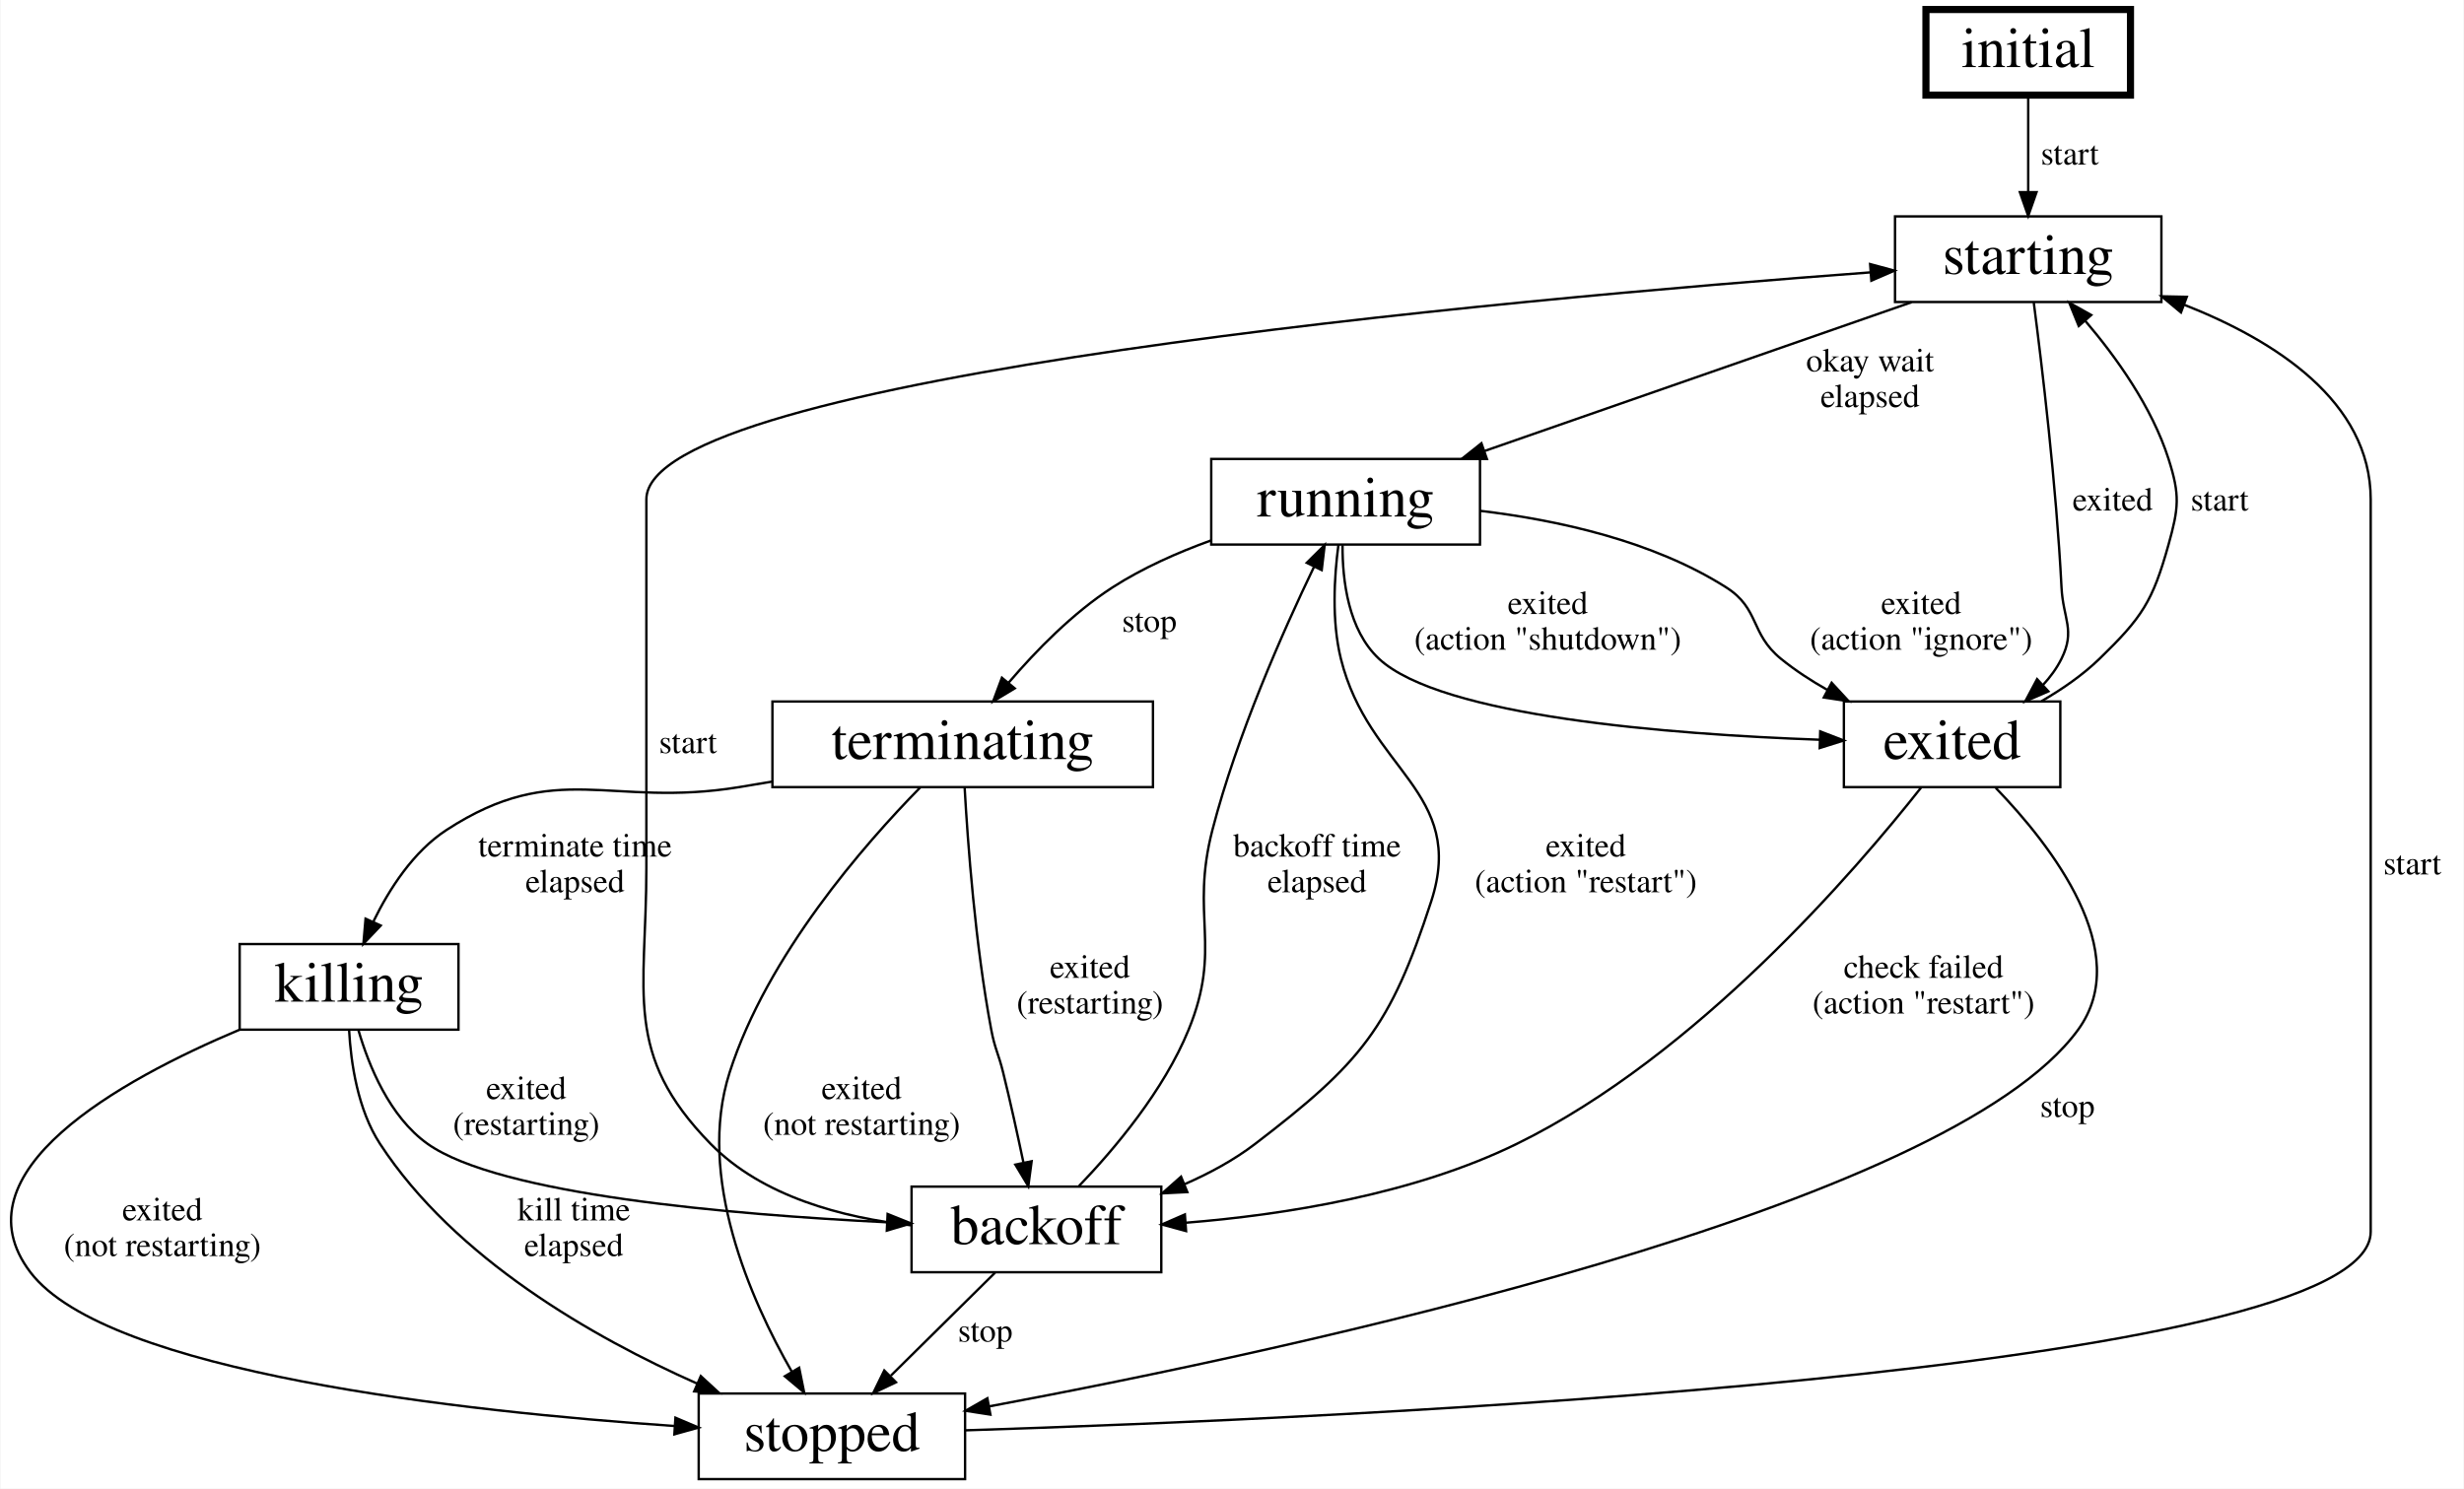
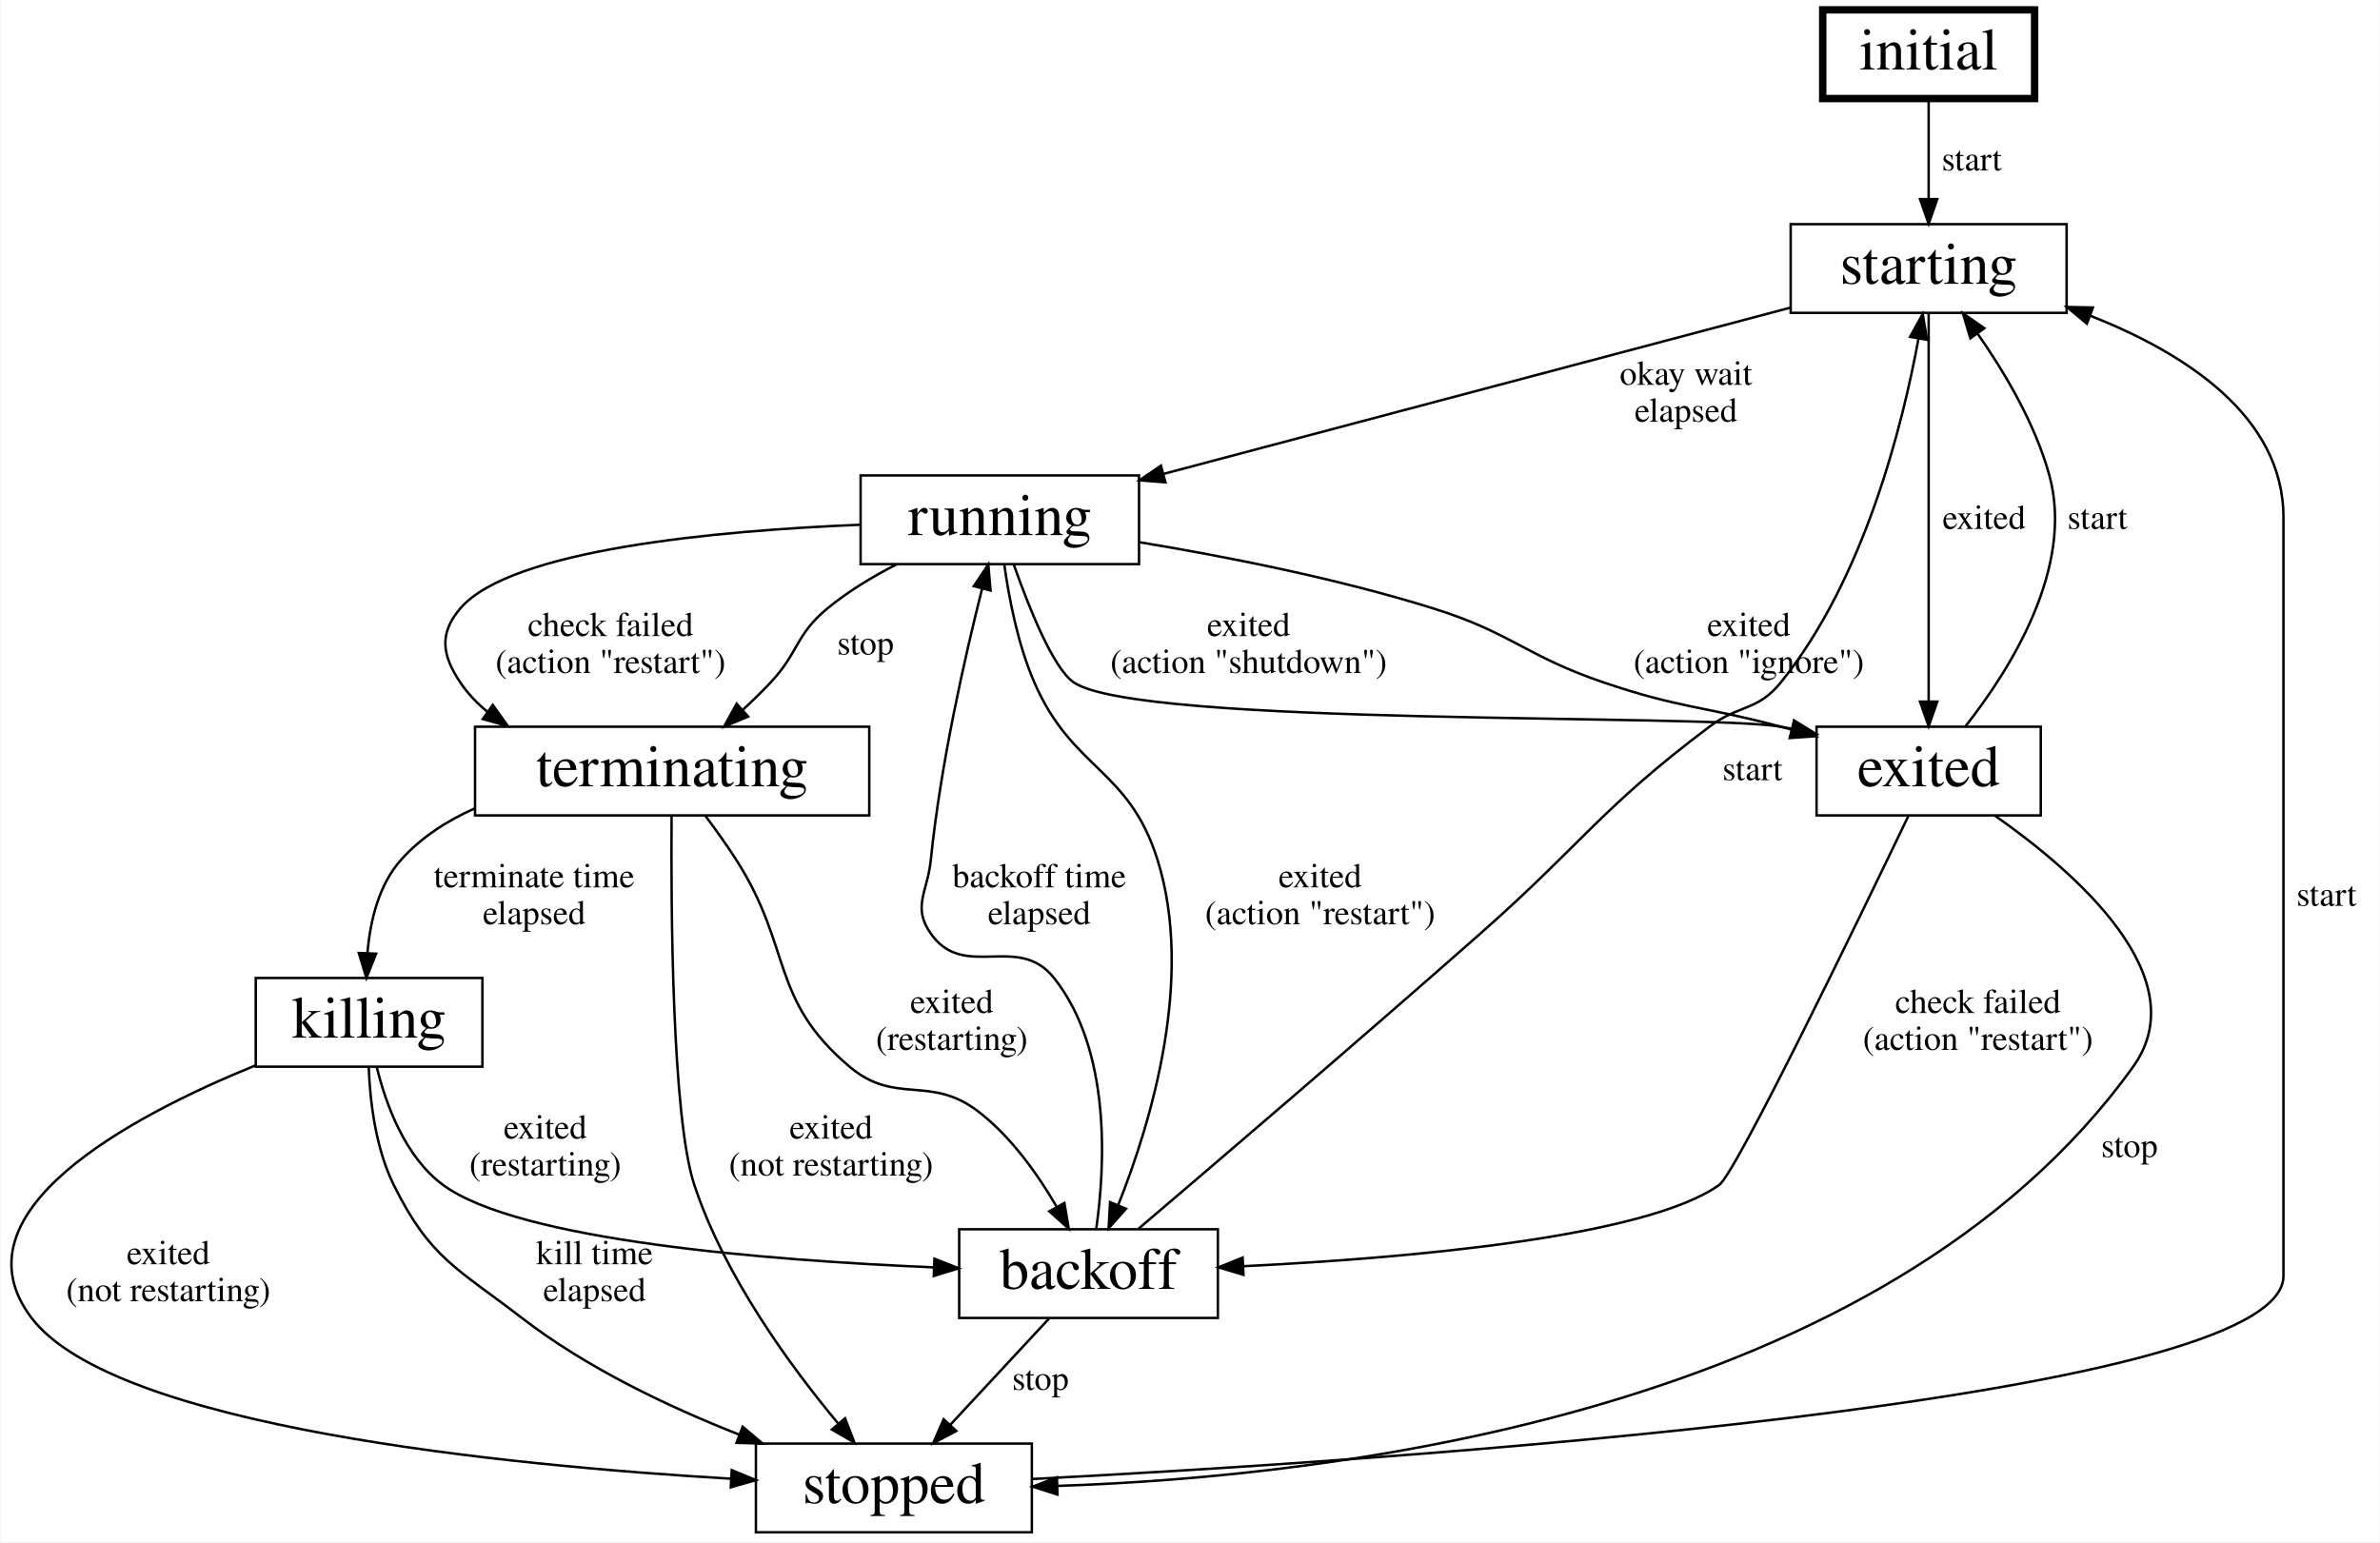
- <svg xmlns="http://www.w3.org/2000/svg" width="1036pt" height="626pt" viewBox="0.00 0.00 1035.54 626.00">
+ <svg xmlns="http://www.w3.org/2000/svg" width="966pt" height="626pt" viewBox="0.00 0.00 965.62 626.00">
  <g id="graph0" class="graph" transform="scale(1 1) rotate(0) translate(4 622)">
-     <polygon fill="white" stroke="transparent" points="-4,4 -4,-622 1031.54,-622 1031.54,4 -4,4" />
+     <polygon fill="white" stroke="transparent" points="-4,4 -4,-622 961.62,-622 961.62,4 -4,4" />
    <g id="node1" class="node">
-       <polygon fill="none" stroke="black" stroke-width="3" points="891.54,-618 805.54,-618 805.54,-582 891.54,-582 891.54,-618" />
-       <text text-anchor="middle" x="848.54" y="-593.8" font-family="Times,serif" font-size="24.00">initial</text>
+       <polygon fill="none" stroke="black" stroke-width="3" points="821.62,-618 735.62,-618 735.62,-582 821.62,-582 821.62,-618" />
+       <text text-anchor="middle" x="778.62" y="-593.8" font-family="Times,serif" font-size="24.00">initial</text>
    </g>
    <g id="node2" class="node">
-       <polygon fill="none" stroke="black" points="904.54,-531 792.54,-531 792.54,-495 904.54,-495 904.54,-531" />
-       <text text-anchor="middle" x="848.54" y="-506.8" font-family="Times,serif" font-size="24.00">starting</text>
+       <polygon fill="none" stroke="black" points="834.62,-531 722.62,-531 722.62,-495 834.62,-495 834.62,-531" />
+       <text text-anchor="middle" x="778.62" y="-506.8" font-family="Times,serif" font-size="24.00">starting</text>
    </g>
    <g id="edge1" class="edge">
-       <path fill="none" stroke="black" d="M848.54,-581.8C848.54,-570.16 848.54,-554.55 848.54,-541.24" />
-       <polygon fill="black" stroke="black" points="852.04,-541.18 848.54,-531.18 845.04,-541.18 852.04,-541.18" />
-       <text text-anchor="middle" x="866.04" y="-552.8" font-family="Times,serif" font-size="14.00">start</text>
+       <path fill="none" stroke="black" d="M778.62,-581.8C778.62,-570.16 778.62,-554.55 778.62,-541.24" />
+       <polygon fill="black" stroke="black" points="782.12,-541.18 778.62,-531.18 775.12,-541.18 782.12,-541.18" />
+       <text text-anchor="middle" x="796.12" y="-552.8" font-family="Times,serif" font-size="14.00">start</text>
    </g>
    <g id="node3" class="node">
-       <polygon fill="none" stroke="black" points="618.04,-429 505.04,-429 505.04,-393 618.04,-393 618.04,-429" />
-       <text text-anchor="middle" x="561.54" y="-404.8" font-family="Times,serif" font-size="24.00">running</text>
+       <polygon fill="none" stroke="black" points="458.12,-429 345.12,-429 345.12,-393 458.12,-393 458.12,-429" />
+       <text text-anchor="middle" x="401.62" y="-404.8" font-family="Times,serif" font-size="24.00">running</text>
    </g>
    <g id="edge2" class="edge">
-       <path fill="none" stroke="black" d="M799.53,-494.92C749.79,-477.59 672.79,-450.76 619.93,-432.34" />
-       <polygon fill="black" stroke="black" points="620.95,-428.99 610.35,-429.01 618.64,-435.6 620.95,-428.99" />
-       <text text-anchor="middle" x="782.04" y="-465.8" font-family="Times,serif" font-size="14.00">okay wait</text>
-       <text text-anchor="middle" x="782.04" y="-450.8" font-family="Times,serif" font-size="14.00">elapsed</text>
+       <path fill="none" stroke="black" d="M722.58,-497.14C654.7,-479.13 540.48,-448.83 468.18,-429.66" />
+       <polygon fill="black" stroke="black" points="468.83,-426.21 458.26,-427.03 467.03,-432.97 468.83,-426.21" />
+       <text text-anchor="middle" x="680.12" y="-465.8" font-family="Times,serif" font-size="14.00">okay wait</text>
+       <text text-anchor="middle" x="680.12" y="-450.8" font-family="Times,serif" font-size="14.00">elapsed</text>
    </g>
    <g id="node8" class="node">
-       <polygon fill="none" stroke="black" points="862.04,-327 771.04,-327 771.04,-291 862.04,-291 862.04,-327" />
-       <text text-anchor="middle" x="816.54" y="-302.8" font-family="Times,serif" font-size="24.00">exited</text>
+       <polygon fill="none" stroke="black" points="824.12,-327 733.12,-327 733.12,-291 824.12,-291 824.12,-327" />
+       <text text-anchor="middle" x="778.62" y="-302.8" font-family="Times,serif" font-size="24.00">exited</text>
+     </g>
+     <g id="edge11" class="edge">
+       <path fill="none" stroke="black" d="M778.62,-494.78C778.62,-459.67 778.62,-379.59 778.62,-337.31" />
+       <polygon fill="black" stroke="black" points="782.12,-337.18 778.62,-327.18 775.12,-337.18 782.12,-337.18" />
+       <text text-anchor="middle" x="801.12" y="-407.3" font-family="Times,serif" font-size="14.00">exited</text>
+     </g>
+     <g id="node4" class="node">
+       <polygon fill="none" stroke="black" points="348.62,-327 188.62,-327 188.62,-291 348.62,-291 348.62,-327" />
+       <text text-anchor="middle" x="268.62" y="-302.8" font-family="Times,serif" font-size="24.00">terminating</text>
+     </g>
+     <g id="edge3" class="edge">
+       <path fill="none" stroke="black" d="M359.74,-392.93C349.98,-387.93 340,-381.92 331.62,-375 318.66,-364.3 320.1,-357.26 308.62,-345 305.08,-341.23 301.17,-337.43 297.23,-333.79" />
+       <polygon fill="black" stroke="black" points="299.47,-331.11 289.68,-327.06 294.81,-336.33 299.47,-331.11" />
+       <text text-anchor="middle" x="347.12" y="-356.3" font-family="Times,serif" font-size="14.00">stop</text>
+     </g>
+     <g id="edge4" class="edge">
+       <path fill="none" stroke="black" d="M345.03,-409C287.22,-406.63 203.1,-399.02 182.62,-375 173.96,-364.86 175.17,-356.06 182.62,-345 185.63,-340.52 189.33,-336.61 193.48,-333.2" />
+       <polygon fill="black" stroke="black" points="195.8,-335.85 201.97,-327.24 191.77,-330.12 195.8,-335.85" />
+       <text text-anchor="middle" x="243.62" y="-363.8" font-family="Times,serif" font-size="14.00">check failed</text>
+       <text text-anchor="middle" x="243.62" y="-348.8" font-family="Times,serif" font-size="14.00">(action "restart")</text>
+     </g>
+     <g id="node7" class="node">
+       <polygon fill="none" stroke="black" points="490.12,-123 385.12,-123 385.12,-87 490.12,-87 490.12,-123" />
+       <text text-anchor="middle" x="437.62" y="-98.8" font-family="Times,serif" font-size="24.00">backoff</text>
+     </g>
+     <g id="edge17" class="edge">
+       <path fill="none" stroke="black" d="M403.43,-392.87C405.29,-379.43 408.9,-360.46 415.62,-345 431.13,-309.26 453.97,-310.18 465.62,-273 480.66,-224.95 463.04,-166.44 449.73,-132.98" />
+       <polygon fill="black" stroke="black" points="452.84,-131.33 445.78,-123.43 446.37,-134.01 452.84,-131.33" />
+       <text text-anchor="middle" x="531.62" y="-261.8" font-family="Times,serif" font-size="14.00">exited</text>
+       <text text-anchor="middle" x="531.62" y="-246.8" font-family="Times,serif" font-size="14.00">(action "restart")</text>
+     </g>
+     <g id="edge15" class="edge">
+       <path fill="none" stroke="black" d="M458.26,-401.9C493.15,-396.13 538.52,-387.23 577.62,-375 609.53,-365.02 614.95,-355.76 646.62,-345 677.85,-334.39 686.74,-335.5 718.62,-327 720.05,-326.62 721.51,-326.23 722.98,-325.83" />
+       <polygon fill="black" stroke="black" points="724.07,-329.16 732.79,-323.14 722.22,-322.41 724.07,-329.16" />
+       <text text-anchor="middle" x="705.62" y="-363.8" font-family="Times,serif" font-size="14.00">exited</text>
+       <text text-anchor="middle" x="705.62" y="-348.8" font-family="Times,serif" font-size="14.00">(action "ignore")</text>
+     </g>
+     <g id="edge16" class="edge">
+       <path fill="none" stroke="black" d="M407.31,-392.76C413.38,-375.51 423.26,-350.72 431.62,-345 457.98,-326.95 687.12,-332.39 718.62,-327 720.08,-326.75 721.57,-326.48 723.06,-326.18" />
+       <polygon fill="black" stroke="black" points="723.96,-329.57 732.98,-324.01 722.47,-322.73 723.96,-329.57" />
+       <text text-anchor="middle" x="502.62" y="-363.8" font-family="Times,serif" font-size="14.00">exited</text>
+       <text text-anchor="middle" x="502.62" y="-348.8" font-family="Times,serif" font-size="14.00">(action "shutdown")</text>
+     </g>
+     <g id="node5" class="node">
+       <polygon fill="none" stroke="black" points="191.62,-225 99.62,-225 99.62,-189 191.62,-189 191.62,-225" />
+       <text text-anchor="middle" x="145.62" y="-200.8" font-family="Times,serif" font-size="24.00">killing</text>
+     </g>
+     <g id="edge5" class="edge">
+       <path fill="none" stroke="black" d="M188.57,-293.87C177.28,-288.86 166.77,-282.11 158.62,-273 149.5,-262.82 146.05,-248.09 144.96,-235.24" />
+       <polygon fill="black" stroke="black" points="148.45,-234.86 144.53,-225.01 141.45,-235.15 148.45,-234.86" />
+       <text text-anchor="middle" x="212.62" y="-261.8" font-family="Times,serif" font-size="14.00">terminate time</text>
+       <text text-anchor="middle" x="212.62" y="-246.8" font-family="Times,serif" font-size="14.00">elapsed</text>
+     </g>
+     <g id="node6" class="node">
+       <polygon fill="none" stroke="black" points="414.62,-36 302.62,-36 302.62,0 414.62,0 414.62,-36" />
+       <text text-anchor="middle" x="358.62" y="-11.8" font-family="Times,serif" font-size="24.00">stopped</text>
+     </g>
+     <g id="edge6" class="edge">
+       <path fill="none" stroke="black" d="M268.4,-290.93C268.13,-254.12 268.53,-168.42 277.62,-141 289.92,-103.87 316.69,-67.3 336.1,-44.03" />
+       <polygon fill="black" stroke="black" points="338.8,-46.26 342.62,-36.38 333.47,-41.72 338.8,-46.26" />
+       <text text-anchor="middle" x="333.12" y="-159.8" font-family="Times,serif" font-size="14.00">exited</text>
+       <text text-anchor="middle" x="333.12" y="-144.8" font-family="Times,serif" font-size="14.00">(not restarting)</text>
+     </g>
+     <g id="edge8" class="edge">
+       <path fill="none" stroke="black" d="M282.06,-290.89C286.25,-285.3 290.78,-278.99 294.62,-273 317.58,-237.16 308.1,-216.47 340.62,-189 359.3,-173.22 373.13,-185.79 392.62,-171 405.99,-160.85 416.85,-145.56 424.56,-132.36" />
+       <polygon fill="black" stroke="black" points="427.83,-133.67 429.6,-123.22 421.7,-130.29 427.83,-133.67" />
+       <text text-anchor="middle" x="382.12" y="-210.8" font-family="Times,serif" font-size="14.00">exited</text>
+       <text text-anchor="middle" x="382.12" y="-195.8" font-family="Times,serif" font-size="14.00">(restarting)</text>
+     </g>
+     <g id="edge7" class="edge">
+       <path fill="none" stroke="black" d="M99.55,-189.54C48.09,-168.57 -23.99,-129.88 8.62,-87 42.25,-42.77 200.82,-27.14 292.57,-21.74" />
+       <polygon fill="black" stroke="black" points="292.81,-25.23 302.6,-21.17 292.42,-18.24 292.81,-25.23" />
+       <text text-anchor="middle" x="64.12" y="-108.8" font-family="Times,serif" font-size="14.00">exited</text>
+       <text text-anchor="middle" x="64.12" y="-93.8" font-family="Times,serif" font-size="14.00">(not restarting)</text>
+     </g>
+     <g id="edge20" class="edge">
+       <path fill="none" stroke="black" d="M145.46,-188.86C145.98,-175.24 148.17,-156.04 155.62,-141 170.39,-111.14 181.23,-107.35 207.62,-87 233.9,-66.72 267.18,-50.91 295.81,-39.65" />
+       <polygon fill="black" stroke="black" points="297.24,-42.85 305.32,-36.01 294.73,-36.31 297.24,-42.85" />
+       <text text-anchor="middle" x="237.12" y="-108.8" font-family="Times,serif" font-size="14.00">kill time</text>
+       <text text-anchor="middle" x="237.12" y="-93.8" font-family="Times,serif" font-size="14.00">elapsed</text>
+     </g>
+     <g id="edge9" class="edge">
+       <path fill="none" stroke="black" d="M148.7,-188.97C152.38,-173.85 160.11,-152.44 175.62,-141 206.31,-118.36 307.59,-110.36 374.87,-107.54" />
+       <polygon fill="black" stroke="black" points="375.09,-111.03 384.94,-107.15 374.81,-104.04 375.09,-111.03" />
+       <text text-anchor="middle" x="217.12" y="-159.8" font-family="Times,serif" font-size="14.00">exited</text>
+       <text text-anchor="middle" x="217.12" y="-144.8" font-family="Times,serif" font-size="14.00">(restarting)</text>
+     </g>
+     <g id="edge12" class="edge">
+       <path fill="none" stroke="black" d="M414.76,-21.62C557.41,-29.04 922.62,-53 922.62,-104 922.62,-412 922.62,-412 922.62,-412 922.62,-453.25 882.26,-478.85 844.28,-493.81" />
+       <polygon fill="black" stroke="black" points="842.85,-490.61 834.7,-497.39 845.29,-497.17 842.85,-490.61" />
+       <text text-anchor="middle" x="940.12" y="-254.3" font-family="Times,serif" font-size="14.00">start</text>
+     </g>
+     <g id="edge13" class="edge">
+       <path fill="none" stroke="black" d="M457.83,-123.15C488.15,-148.95 547.16,-199.37 596.62,-243 638.38,-279.85 645.11,-293.51 689.62,-327 701.74,-336.12 709.08,-333.21 718.62,-345 752.33,-386.68 767.93,-448.85 774.47,-484.4" />
+       <polygon fill="black" stroke="black" points="771.07,-485.27 776.21,-494.53 777.96,-484.08 771.07,-485.27" />
+       <text text-anchor="middle" x="707.12" y="-305.3" font-family="Times,serif" font-size="14.00">start</text>
+     </g>
+     <g id="edge19" class="edge">
+       <path fill="none" stroke="black" d="M440.74,-123.06C444.33,-148.24 447.03,-195.52 423.62,-225 408.93,-243.5 387.2,-223.68 373.62,-243 365.95,-253.91 372.27,-259.73 373.62,-273 377.52,-311.59 387.46,-355.38 394.38,-382.85" />
+       <polygon fill="black" stroke="black" points="391.07,-384.06 396.95,-392.87 397.85,-382.31 391.07,-384.06" />
+       <text text-anchor="middle" x="417.62" y="-261.8" font-family="Times,serif" font-size="14.00">backoff time</text>
+       <text text-anchor="middle" x="417.62" y="-246.8" font-family="Times,serif" font-size="14.00">elapsed</text>
+     </g>
+     <g id="edge18" class="edge">
+       <path fill="none" stroke="black" d="M421.63,-86.8C410.06,-74.36 394.27,-57.36 381.39,-43.5" />
+       <polygon fill="black" stroke="black" points="383.95,-41.12 374.58,-36.18 378.82,-45.88 383.95,-41.12" />
+       <text text-anchor="middle" x="418.12" y="-57.8" font-family="Times,serif" font-size="14.00">stop</text>
+     </g>
+     <g id="edge14" class="edge">
+       <path fill="none" stroke="black" d="M793.63,-327.26C811.54,-350 837.86,-391.5 827.62,-429 821.89,-449.97 809.35,-471.04 798.39,-486.7" />
+       <polygon fill="black" stroke="black" points="795.55,-484.66 792.52,-494.81 801.22,-488.76 795.55,-484.66" />
+       <text text-anchor="middle" x="847.12" y="-407.3" font-family="Times,serif" font-size="14.00">start</text>
    </g>
    <g id="edge10" class="edge">
-       <path fill="none" stroke="black" d="M850.88,-494.74C854.25,-468.81 860.34,-418.22 862.54,-375 863.22,-361.68 868.46,-356.95 862.54,-345 860.53,-340.95 857.8,-337.23 854.67,-333.87" />
-       <polygon fill="black" stroke="black" points="857.01,-331.27 847.29,-327.06 852.27,-336.41 857.01,-331.27" />
-       <text text-anchor="middle" x="884.04" y="-407.3" font-family="Times,serif" font-size="14.00">exited</text>
+       <path fill="none" stroke="black" d="M805.44,-290.95C838.54,-267.76 887.46,-225.02 861.62,-189 760.64,-48.29 536.94,-22.55 425.05,-18.82" />
+       <polygon fill="black" stroke="black" points="425,-15.31 414.91,-18.53 424.8,-22.31 425,-15.31" />
+       <text text-anchor="middle" x="860.12" y="-152.3" font-family="Times,serif" font-size="14.00">stop</text>
    </g>
-     <g id="node4" class="node">
-       <polygon fill="none" stroke="black" points="480.54,-327 320.54,-327 320.54,-291 480.54,-291 480.54,-327" />
-       <text text-anchor="middle" x="400.54" y="-302.8" font-family="Times,serif" font-size="24.00">terminating</text>
-     </g>
-     <g id="edge3" class="edge">
-       <path fill="none" stroke="black" d="M505.04,-394.77C490.88,-389.65 476.15,-383.12 463.54,-375 446.91,-364.29 431.4,-348.4 419.93,-335.01" />
-       <polygon fill="black" stroke="black" points="422.42,-332.53 413.34,-327.06 417.03,-336.99 422.42,-332.53" />
-       <text text-anchor="middle" x="479.04" y="-356.3" font-family="Times,serif" font-size="14.00">stop</text>
-     </g>
-     <g id="node7" class="node">
-       <polygon fill="none" stroke="black" points="484.04,-123 379.04,-123 379.04,-87 484.04,-87 484.04,-123" />
-       <text text-anchor="middle" x="431.54" y="-98.8" font-family="Times,serif" font-size="24.00">backoff</text>
-     </g>
-     <g id="edge16" class="edge">
-       <path fill="none" stroke="black" d="M558.52,-392.9C556.77,-379.63 555.61,-360.89 559.54,-345 571.17,-298.04 612.47,-289.01 597.54,-243 580.25,-189.73 568.01,-175.04 523.54,-141 514.62,-134.17 504.21,-128.54 493.67,-123.95" />
-       <polygon fill="black" stroke="black" points="494.99,-120.7 484.41,-120.17 492.35,-127.18 494.99,-120.7" />
-       <text text-anchor="middle" x="662.54" y="-261.8" font-family="Times,serif" font-size="14.00">exited</text>
-       <text text-anchor="middle" x="662.54" y="-246.8" font-family="Times,serif" font-size="14.00">(action "restart")</text>
-     </g>
-     <g id="edge14" class="edge">
-       <path fill="none" stroke="black" d="M618.12,-407.18C650.51,-403.34 690.7,-394.6 721.54,-375 735.72,-365.99 731.53,-355.62 744.54,-345 750.52,-340.12 757.3,-335.71 764.24,-331.79" />
-       <polygon fill="black" stroke="black" points="765.89,-334.88 773.08,-327.1 762.6,-328.7 765.89,-334.88" />
-       <text text-anchor="middle" x="803.54" y="-363.8" font-family="Times,serif" font-size="14.00">exited</text>
-       <text text-anchor="middle" x="803.54" y="-348.8" font-family="Times,serif" font-size="14.00">(action "ignore")</text>
-     </g>
-     <g id="edge15" class="edge">
-       <path fill="none" stroke="black" d="M560.25,-392.76C560.16,-377.92 562.64,-357.06 575.54,-345 601.62,-320.63 698.14,-313.18 760.84,-310.93" />
-       <polygon fill="black" stroke="black" points="761.09,-314.43 770.97,-310.61 760.87,-307.43 761.09,-314.43" />
-       <text text-anchor="middle" x="646.54" y="-363.8" font-family="Times,serif" font-size="14.00">exited</text>
-       <text text-anchor="middle" x="646.54" y="-348.8" font-family="Times,serif" font-size="14.00">(action "shutdown")</text>
-     </g>
-     <g id="node5" class="node">
-       <polygon fill="none" stroke="black" points="188.54,-225 96.54,-225 96.54,-189 188.54,-189 188.54,-225" />
-       <text text-anchor="middle" x="142.54" y="-200.8" font-family="Times,serif" font-size="24.00">killing</text>
-     </g>
-     <g id="edge4" class="edge">
-       <path fill="none" stroke="black" d="M320.32,-293.31C315.66,-292.51 311.04,-291.74 306.54,-291 252.02,-282.08 229.86,-303.12 183.54,-273 169.59,-263.93 159.5,-248.26 152.82,-234.59" />
-       <polygon fill="black" stroke="black" points="155.85,-232.79 148.56,-225.1 149.47,-235.66 155.85,-232.79" />
-       <text text-anchor="middle" x="237.54" y="-261.8" font-family="Times,serif" font-size="14.00">terminate time</text>
-       <text text-anchor="middle" x="237.54" y="-246.8" font-family="Times,serif" font-size="14.00">elapsed</text>
-     </g>
-     <g id="node6" class="node">
-       <polygon fill="none" stroke="black" points="401.54,-36 289.54,-36 289.54,0 401.54,0 401.54,-36" />
-       <text text-anchor="middle" x="345.54" y="-11.8" font-family="Times,serif" font-size="24.00">stopped</text>
-     </g>
-     <g id="edge5" class="edge">
-       <path fill="none" stroke="black" d="M382.82,-290.99C359.15,-266.91 318.35,-220.29 302.54,-171 288.49,-127.22 311.29,-75.59 328.69,-45.17" />
-       <polygon fill="black" stroke="black" points="331.78,-46.83 333.88,-36.44 325.76,-43.25 331.78,-46.83" />
-       <text text-anchor="middle" x="358.04" y="-159.8" font-family="Times,serif" font-size="14.00">exited</text>
-       <text text-anchor="middle" x="358.04" y="-144.8" font-family="Times,serif" font-size="14.00">(not restarting)</text>
-     </g>
-     <g id="edge7" class="edge">
-       <path fill="none" stroke="black" d="M401.35,-290.92C402.65,-267.69 405.79,-224.92 412.54,-189 414.07,-180.84 415.56,-179.06 417.54,-171 420.59,-158.64 423.6,-144.87 426.06,-133.2" />
-       <polygon fill="black" stroke="black" points="429.53,-133.67 428.13,-123.17 422.68,-132.25 429.53,-133.67" />
-       <text text-anchor="middle" x="454.04" y="-210.8" font-family="Times,serif" font-size="14.00">exited</text>
-       <text text-anchor="middle" x="454.04" y="-195.8" font-family="Times,serif" font-size="14.00">(restarting)</text>
-     </g>
-     <g id="edge6" class="edge">
-       <path fill="none" stroke="black" d="M96.5,-188.99C46.12,-167.76 -23.47,-129.1 8.54,-87 40.64,-44.78 190.58,-28.41 279.28,-22.34" />
-       <polygon fill="black" stroke="black" points="279.76,-25.82 289.51,-21.67 279.31,-18.84 279.76,-25.82" />
-       <text text-anchor="middle" x="64.04" y="-108.8" font-family="Times,serif" font-size="14.00">exited</text>
-       <text text-anchor="middle" x="64.04" y="-93.8" font-family="Times,serif" font-size="14.00">(not restarting)</text>
-     </g>
-     <g id="edge19" class="edge">
-       <path fill="none" stroke="black" d="M142.54,-188.95C143.3,-175.02 146.17,-155.36 155.54,-141 187.08,-92.68 245.17,-59.59 288.85,-40.19" />
-       <polygon fill="black" stroke="black" points="290.42,-43.33 298.21,-36.15 287.64,-36.9 290.42,-43.33" />
-       <text text-anchor="middle" x="237.04" y="-108.8" font-family="Times,serif" font-size="14.00">kill time</text>
-       <text text-anchor="middle" x="237.04" y="-93.8" font-family="Times,serif" font-size="14.00">elapsed</text>
-     </g>
-     <g id="edge8" class="edge">
-       <path fill="none" stroke="black" d="M146.43,-188.94C150.83,-173.8 159.56,-152.37 175.54,-141 205.64,-119.58 302.96,-111.24 368.56,-108.01" />
-       <polygon fill="black" stroke="black" points="368.97,-111.49 378.8,-107.53 368.64,-104.5 368.97,-111.49" />
-       <text text-anchor="middle" x="217.04" y="-159.8" font-family="Times,serif" font-size="14.00">exited</text>
-       <text text-anchor="middle" x="217.04" y="-144.8" font-family="Times,serif" font-size="14.00">(restarting)</text>
-     </g>
-     <g id="edge11" class="edge">
-       <path fill="none" stroke="black" d="M401.55,-20.51C558.72,-25.5 992.54,-44.63 992.54,-104 992.54,-412 992.54,-412 992.54,-412 992.54,-453.25 952.19,-478.85 914.21,-493.81" />
-       <polygon fill="black" stroke="black" points="912.77,-490.61 904.63,-497.39 915.22,-497.17 912.77,-490.61" />
-       <text text-anchor="middle" x="1010.04" y="-254.3" font-family="Times,serif" font-size="14.00">start</text>
-     </g>
-     <g id="edge12" class="edge">
-       <path fill="none" stroke="black" d="M378.85,-106.73C350.24,-109.93 316.35,-118.72 294.54,-141 257.52,-178.83 267.54,-204.07 267.54,-257 267.54,-412 267.54,-412 267.54,-412 267.54,-463.71 629.66,-496.1 782.13,-507.45" />
-       <polygon fill="black" stroke="black" points="782.07,-510.95 792.3,-508.19 782.59,-503.97 782.07,-510.95" />
-       <text text-anchor="middle" x="285.04" y="-305.3" font-family="Times,serif" font-size="14.00">start</text>
-     </g>
-     <g id="edge18" class="edge">
-       <path fill="none" stroke="black" d="M449.47,-123.29C464.48,-138.93 485.09,-163.39 495.54,-189 509.75,-223.81 496.12,-236.6 505.54,-273 515.86,-312.88 535.22,-356.54 548.24,-383.6" />
-       <polygon fill="black" stroke="black" points="545.2,-385.33 552.73,-392.78 551.49,-382.26 545.2,-385.33" />
-       <text text-anchor="middle" x="549.54" y="-261.8" font-family="Times,serif" font-size="14.00">backoff time</text>
-       <text text-anchor="middle" x="549.54" y="-246.8" font-family="Times,serif" font-size="14.00">elapsed</text>
-     </g>
-     <g id="edge17" class="edge">
-       <path fill="none" stroke="black" d="M414.14,-86.8C401.55,-74.36 384.36,-57.36 370.33,-43.5" />
-       <polygon fill="black" stroke="black" points="372.49,-40.72 362.92,-36.18 367.57,-45.69 372.49,-40.72" />
-       <text text-anchor="middle" x="410.04" y="-57.8" font-family="Times,serif" font-size="14.00">stop</text>
-     </g>
-     <g id="edge13" class="edge">
-       <path fill="none" stroke="black" d="M854.1,-327.12C862.73,-332.11 871.45,-338.11 878.54,-345 896.42,-362.36 900.85,-368.99 907.54,-393 911.84,-408.41 912.41,-413.76 907.54,-429 900.58,-450.8 885.58,-471.77 872.44,-487.18" />
-       <polygon fill="black" stroke="black" points="869.79,-484.9 865.8,-494.71 875.04,-489.53 869.79,-484.9" />
-       <text text-anchor="middle" x="929.04" y="-407.3" font-family="Times,serif" font-size="14.00">start</text>
-     </g>
-     <g id="edge9" class="edge">
-       <path fill="none" stroke="black" d="M834.9,-290.66C858.34,-266.37 893.21,-221.56 869.54,-189 814.79,-113.68 540.15,-54.58 411.82,-30.61" />
-       <polygon fill="black" stroke="black" points="412.19,-27.12 401.72,-28.74 410.92,-34 412.19,-27.12" />
-       <text text-anchor="middle" x="865.04" y="-152.3" font-family="Times,serif" font-size="14.00">stop</text>
-     </g>
-     <g id="edge20" class="edge">
-       <path fill="none" stroke="black" d="M803.57,-290.89C776.3,-256.28 709.24,-178.1 633.54,-141 590.08,-119.7 535.8,-111.16 494.45,-107.82" />
-       <polygon fill="black" stroke="black" points="494.46,-104.31 484.24,-107.08 493.96,-111.3 494.46,-104.31" />
-       <text text-anchor="middle" x="804.54" y="-210.8" font-family="Times,serif" font-size="14.00">check failed</text>
-       <text text-anchor="middle" x="804.54" y="-195.8" font-family="Times,serif" font-size="14.00">(action "restart")</text>
+     <g id="edge21" class="edge">
+       <path fill="none" stroke="black" d="M770.36,-290.72C750.34,-249 700.38,-145.81 693.62,-141 663.51,-119.6 566.19,-111.25 500.6,-108.01" />
+       <polygon fill="black" stroke="black" points="500.51,-104.51 490.36,-107.54 500.18,-111.5 500.51,-104.51" />
+       <text text-anchor="middle" x="798.62" y="-210.8" font-family="Times,serif" font-size="14.00">check failed</text>
+       <text text-anchor="middle" x="798.62" y="-195.8" font-family="Times,serif" font-size="14.00">(action "restart")</text>
    </g>
  </g>
</svg>
